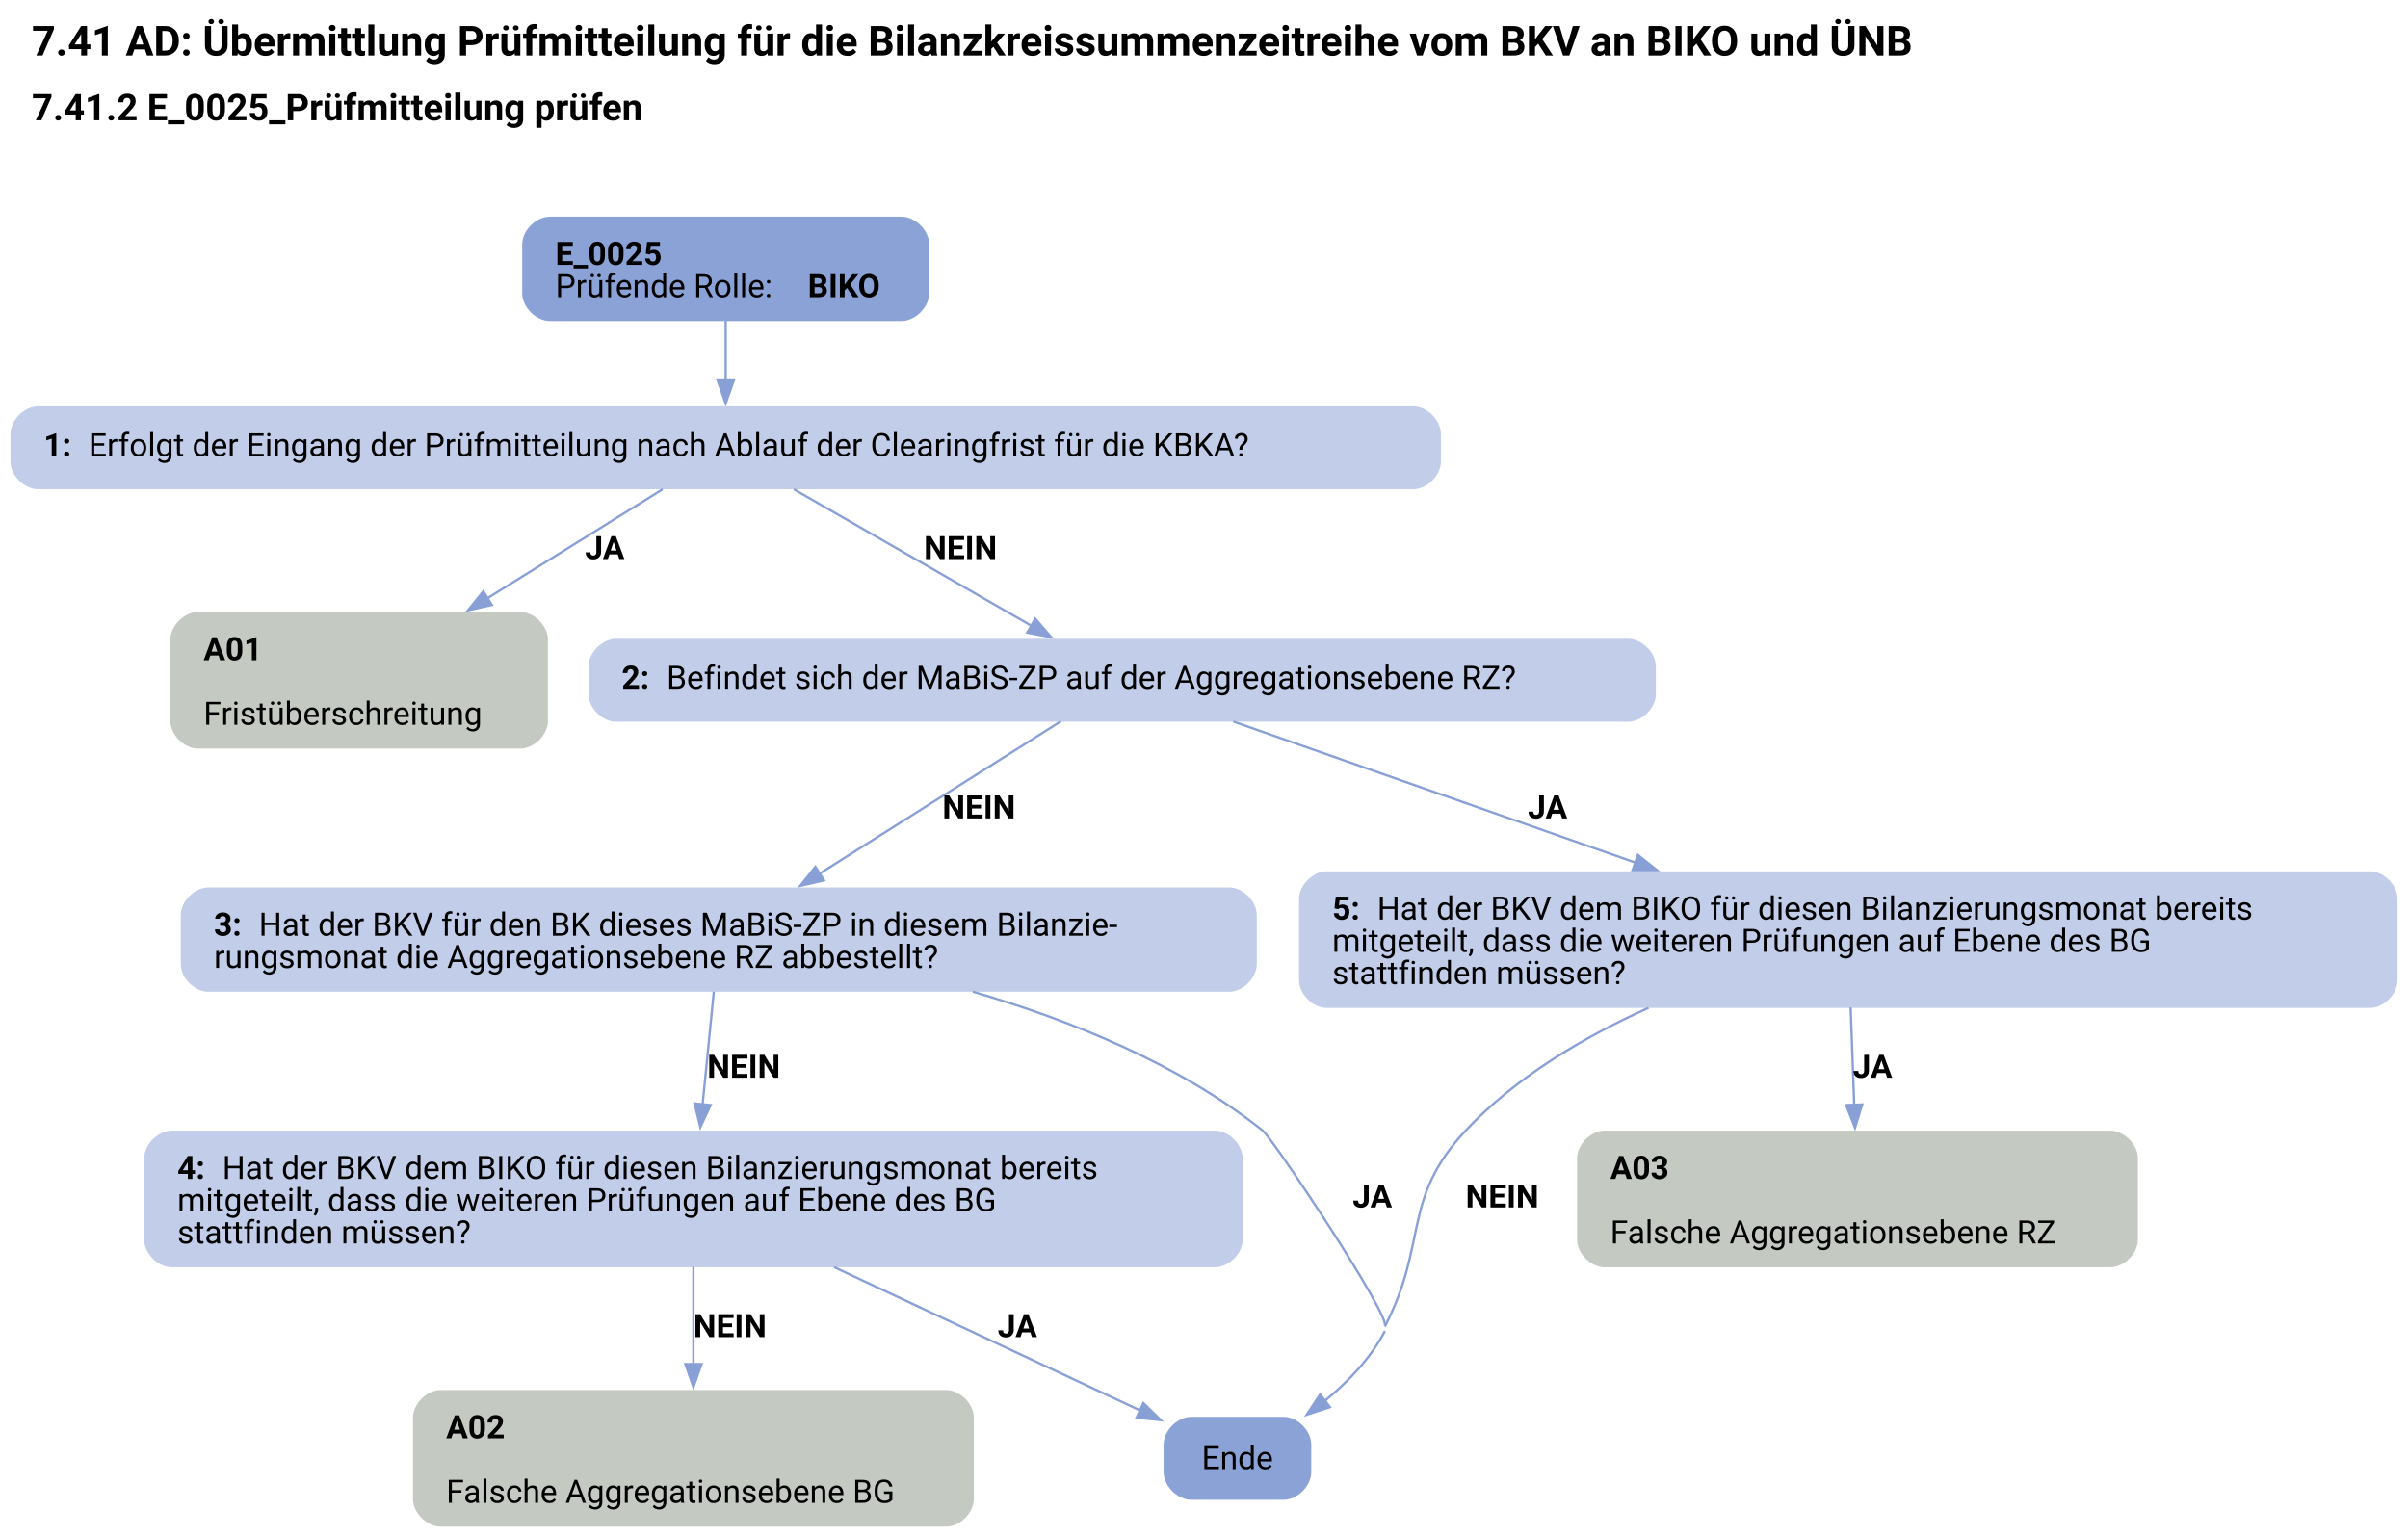
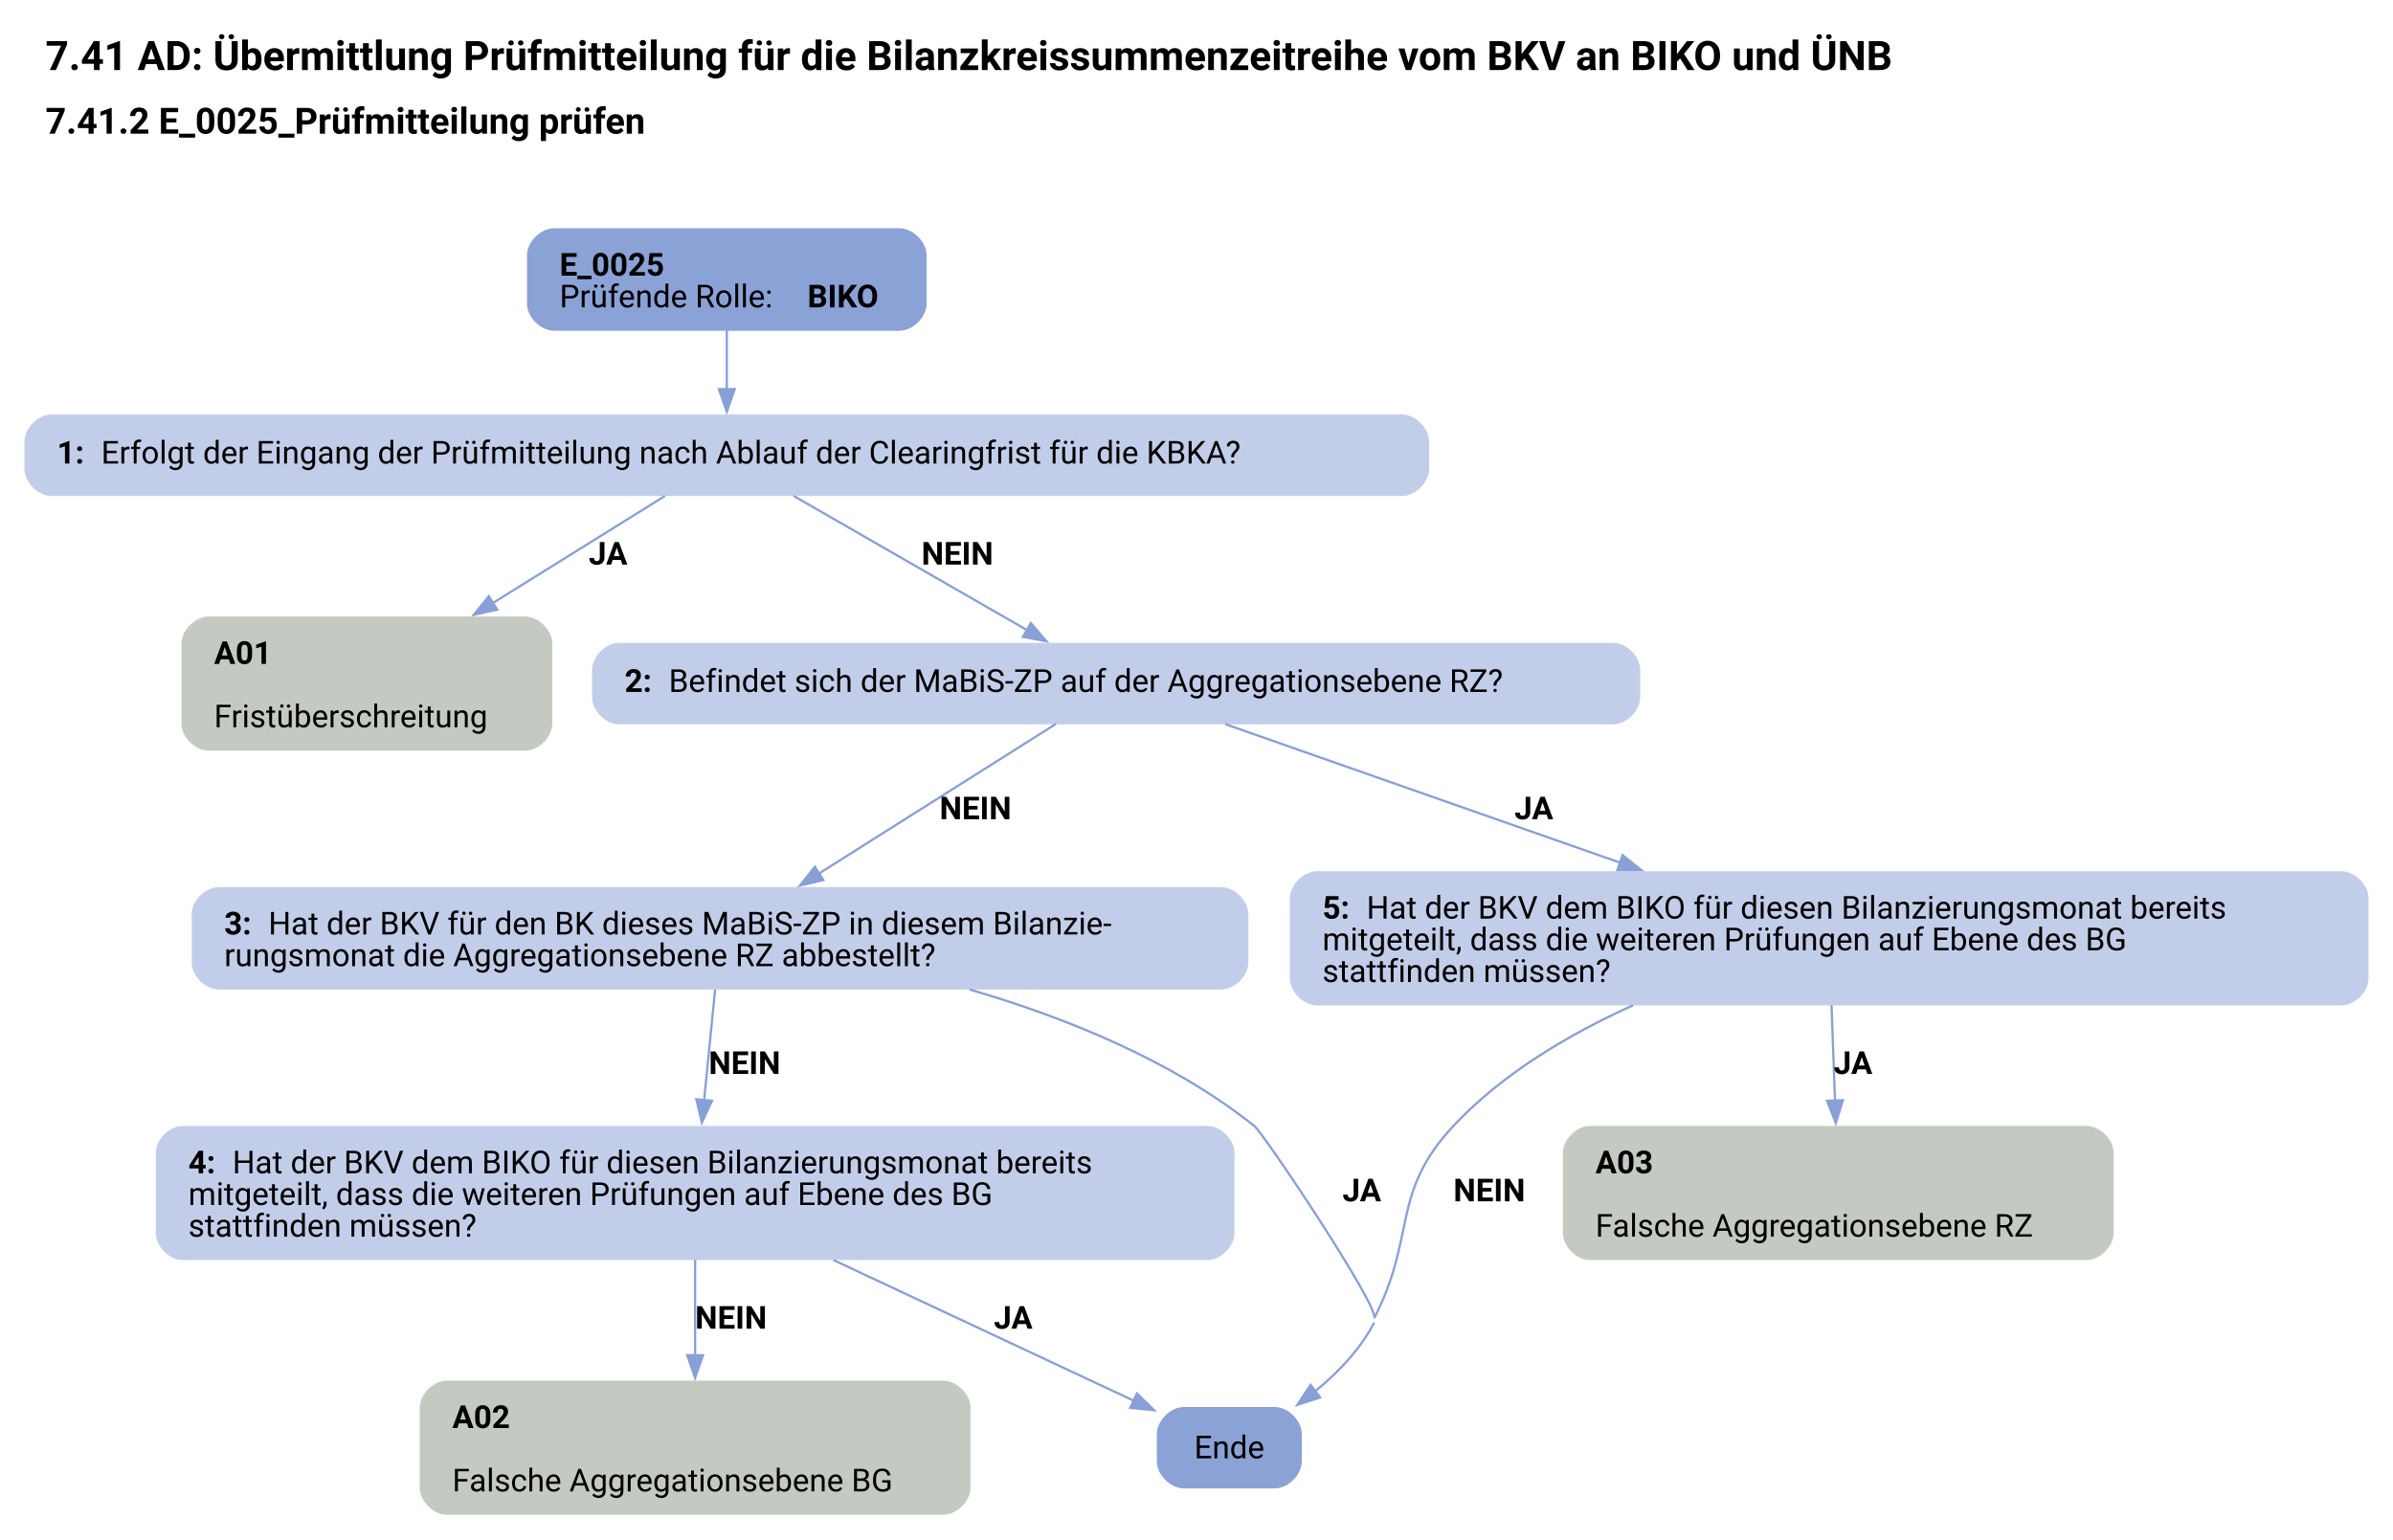
- <svg xmlns="http://www.w3.org/2000/svg" width="1044pt" height="666pt" viewBox="0.00 0.00 1043.55 666.40">
-   <g id="graph0" class="graph" transform="scale(1 1) rotate(0) translate(4 662.4)">
+ <svg xmlns="http://www.w3.org/2000/svg" width="1057pt" height="680pt" viewBox="0.00 0.00 1057.15 680.00">
+   <g id="graph0" class="graph" transform="scale(1 1) rotate(0) translate(10.8 669.2)">
    <text text-anchor="start" x="9.27" y="-638.3" font-family="Roboto, sans-serif" font-weight="bold" font-size="18.00">7.41 AD: Übermittlung Prüfmitteilung für die Bilanzkreissummenzeitreihe vom BKV an BIKO und ÜNB</text>
    <text text-anchor="start" x="9.27" y="-610.2" font-family="Roboto, sans-serif" font-weight="bold" font-size="16.00">7.41.2 E_0025_Prüfmitteilung prüfen</text>
    <g id="node1" class="node">
      <path fill="#8ba2d7" stroke="black" stroke-width="0" d="M386.55,-568.4C386.55,-568.4 234,-568.4 234,-568.4 228,-568.4 222,-562.4 222,-556.4 222,-556.4 222,-535.12 222,-535.12 222,-529.12 228,-523.12 234,-523.12 234,-523.12 386.55,-523.12 386.55,-523.12 392.55,-523.12 398.55,-529.12 398.55,-535.12 398.55,-535.12 398.55,-556.4 398.55,-556.4 398.55,-562.4 392.55,-568.4 386.55,-568.4" />
      <text text-anchor="start" x="236.4" y="-547.46" font-family="Roboto, sans-serif" font-weight="bold" font-size="14.00">E_0025</text>
      <text text-anchor="start" x="236.4" y="-533.46" font-family="Roboto, sans-serif" font-size="14.00">Prüfende Rolle: </text>
      <text text-anchor="start" x="345.9" y="-533.46" font-family="Roboto, sans-serif" font-weight="bold" font-size="14.00">BIKO</text>
    </g>
    <g id="node2" class="node">
      <path fill="#c2cee9" stroke="black" stroke-width="0" d="M608.55,-486.12C608.55,-486.12 12,-486.12 12,-486.12 6,-486.12 0,-480.12 0,-474.12 0,-474.12 0,-462.12 0,-462.12 0,-456.12 6,-450.12 12,-450.12 12,-450.12 608.55,-450.12 608.55,-450.12 614.55,-450.12 620.55,-456.12 620.55,-462.12 620.55,-462.12 620.55,-474.12 620.55,-474.12 620.55,-480.12 614.55,-486.12 608.55,-486.12" />
      <text text-anchor="start" x="14.4" y="-464.44" font-family="Roboto, sans-serif" font-weight="bold" font-size="14.00">1: </text>
      <text text-anchor="start" x="33.9" y="-464.44" font-family="Roboto, sans-serif" font-size="14.00">Erfolgt der Eingang der Prüfmitteilung nach Ablauf der Clearingfrist für die KBKA?</text>
    </g>
    <g id="edge1" class="edge">
      <path fill="none" stroke="#88a0d6" d="M310.27,-523.29C310.27,-515.21 310.27,-505.91 310.27,-497.31" />
      <polygon fill="#88a0d6" stroke="#88a0d6" points="313.78,-497.35 310.28,-487.35 306.78,-497.35 313.78,-497.35" />
    </g>
    <g id="node3" class="node">
      <path fill="#c4cac1" stroke="black" stroke-width="0" d="M221.17,-396.87C221.17,-396.87 81.37,-396.87 81.37,-396.87 75.37,-396.87 69.37,-390.87 69.37,-384.87 69.37,-384.87 69.37,-349.59 69.37,-349.59 69.37,-343.59 75.37,-337.59 81.37,-337.59 81.37,-337.59 221.17,-337.59 221.17,-337.59 227.17,-337.59 233.17,-343.59 233.17,-349.59 233.17,-349.59 233.17,-384.87 233.17,-384.87 233.17,-390.87 227.17,-396.87 221.17,-396.87" />
      <text text-anchor="start" x="83.77" y="-375.93" font-family="Roboto, sans-serif" font-weight="bold" font-size="14.00">A01</text>
      <text text-anchor="start" x="83.77" y="-347.93" font-family="Roboto, sans-serif" font-size="14.00">Fristüberschreitung</text>
    </g>
    <g id="edge2" class="edge">
      <path fill="none" stroke="#88a0d6" d="M282.94,-450.12C262.08,-437.14 232.63,-418.83 206.88,-402.81" />
      <polygon fill="#88a0d6" stroke="#88a0d6" points="208.84,-399.91 198.5,-397.6 205.14,-405.85 208.84,-399.91" />
      <text text-anchor="start" x="249.27" y="-419.82" font-family="Roboto, sans-serif" font-weight="bold" font-size="14.00">JA</text>
    </g>
    <g id="node4" class="node">
      <path fill="#c2cee9" stroke="black" stroke-width="0" d="M701.8,-385.23C701.8,-385.23 262.75,-385.23 262.75,-385.23 256.75,-385.23 250.75,-379.23 250.75,-373.23 250.75,-373.23 250.75,-361.23 250.75,-361.23 250.75,-355.23 256.75,-349.23 262.75,-349.23 262.75,-349.23 701.8,-349.23 701.8,-349.23 707.8,-349.23 713.8,-355.23 713.8,-361.23 713.8,-361.23 713.8,-373.23 713.8,-373.23 713.8,-379.23 707.8,-385.23 701.8,-385.23" />
      <text text-anchor="start" x="265.15" y="-363.55" font-family="Roboto, sans-serif" font-weight="bold" font-size="14.00">2: </text>
      <text text-anchor="start" x="284.65" y="-363.55" font-family="Roboto, sans-serif" font-size="14.00">Befindet sich der MaBiS-ZP auf der Aggregationsebene RZ?</text>
    </g>
    <g id="edge3" class="edge">
      <path fill="none" stroke="#88a0d6" d="M339.84,-450.12C368.36,-433.73 411.69,-408.81 443.07,-390.77" />
      <polygon fill="#88a0d6" stroke="#88a0d6" points="444.57,-393.95 451.49,-385.93 441.08,-387.88 444.57,-393.95" />
      <text text-anchor="start" x="396.27" y="-419.82" font-family="Roboto, sans-serif" font-weight="bold" font-size="14.00">NEIN</text>
    </g>
    <g id="node5" class="node">
      <path fill="#c2cee9" stroke="black" stroke-width="0" d="M528.67,-277.34C528.67,-277.34 85.88,-277.34 85.88,-277.34 79.88,-277.34 73.88,-271.34 73.88,-265.34 73.88,-265.34 73.88,-244.06 73.88,-244.06 73.88,-238.06 79.88,-232.06 85.88,-232.06 85.88,-232.06 528.67,-232.06 528.67,-232.06 534.67,-232.06 540.67,-238.06 540.67,-244.06 540.67,-244.06 540.67,-265.34 540.67,-265.34 540.67,-271.34 534.67,-277.34 528.67,-277.34" />
      <text text-anchor="start" x="88.27" y="-256.4" font-family="Roboto, sans-serif" font-weight="bold" font-size="14.00">3: </text>
      <text text-anchor="start" x="107.77" y="-256.4" font-family="Roboto, sans-serif" font-size="14.00">Hat der BKV für den BK dieses MaBiS-ZP in diesem Bilanzie-</text>
      <text text-anchor="start" x="88.27" y="-242.4" font-family="Roboto, sans-serif" font-size="14.00">rungsmonat die Aggregationsebene RZ abbestellt?</text>
    </g>
    <g id="edge4" class="edge">
      <path fill="none" stroke="#88a0d6" d="M455.7,-349.44C427.85,-331.85 383.66,-303.94 350.72,-283.14" />
      <polygon fill="#88a0d6" stroke="#88a0d6" points="352.93,-280.4 342.61,-278.02 349.19,-286.32 352.93,-280.4" />
      <text text-anchor="start" x="404.27" y="-307.29" font-family="Roboto, sans-serif" font-weight="bold" font-size="14.00">NEIN</text>
    </g>
    <g id="node9" class="node">
      <path fill="#c2cee9" stroke="black" stroke-width="0" d="M1023.55,-284.34C1023.55,-284.34 571,-284.34 571,-284.34 565,-284.34 559,-278.34 559,-272.34 559,-272.34 559,-237.06 559,-237.06 559,-231.06 565,-225.06 571,-225.06 571,-225.06 1023.55,-225.06 1023.55,-225.06 1029.55,-225.06 1035.55,-231.06 1035.55,-237.06 1035.55,-237.06 1035.55,-272.34 1035.55,-272.34 1035.55,-278.34 1029.55,-284.34 1023.55,-284.34" />
      <text text-anchor="start" x="573.4" y="-263.4" font-family="Roboto, sans-serif" font-weight="bold" font-size="14.00">5: </text>
      <text text-anchor="start" x="592.9" y="-263.4" font-family="Roboto, sans-serif" font-size="14.00">Hat der BKV dem BIKO für diesen Bilanzierungsmonat bereits</text>
      <text text-anchor="start" x="573.4" y="-249.4" font-family="Roboto, sans-serif" font-size="14.00">mitgeteilt, dass die weiteren Prüfungen auf Ebene des BG</text>
      <text text-anchor="start" x="573.4" y="-235.4" font-family="Roboto, sans-serif" font-size="14.00">stattfinden müssen?</text>
    </g>
    <g id="edge5" class="edge">
      <path fill="none" stroke="#88a0d6" d="M530.46,-349.32C576.78,-333.07 648,-308.08 705.2,-288.01" />
      <polygon fill="#88a0d6" stroke="#88a0d6" points="706.01,-291.43 714.29,-284.82 703.69,-284.83 706.01,-291.43" />
      <text text-anchor="start" x="658.27" y="-307.29" font-family="Roboto, sans-serif" font-weight="bold" font-size="14.00">JA</text>
    </g>
    <g id="node6" class="node">
      <path fill="#8ba2d7" stroke="black" stroke-width="0" d="M552.3,-47.64C552.3,-47.64 512.25,-47.64 512.25,-47.64 506.25,-47.64 500.25,-41.64 500.25,-35.64 500.25,-35.64 500.25,-23.64 500.25,-23.64 500.25,-17.64 506.25,-11.64 512.25,-11.64 512.25,-11.64 552.3,-11.64 552.3,-11.64 558.3,-11.64 564.3,-17.64 564.3,-23.64 564.3,-23.64 564.3,-35.64 564.3,-35.64 564.3,-41.64 558.3,-47.64 552.3,-47.64" />
      <text text-anchor="middle" x="532.27" y="-24.96" font-family="Roboto, sans-serif" font-size="14.00">Ende</text>
    </g>
    <g id="edge7" class="edge">
      <path fill="none" stroke="#88a0d6" d="M417.49,-232.09C460.04,-219.71 507.08,-200.68 543.27,-171.81 547.62,-168.34 598.57,-91.97 596.27,-86.91" />
      <path fill="none" stroke="#88a0d6" d="M596.27,-84.91C590.16,-73.1 580.27,-62.81 570.08,-54.47" />
      <polygon fill="#88a0d6" stroke="#88a0d6" points="572.4,-51.84 562.33,-48.56 568.16,-57.4 572.4,-51.84" />
      <text text-anchor="start" x="582.27" y="-138.5" font-family="Roboto, sans-serif" font-weight="bold" font-size="14.00">JA</text>
    </g>
    <g id="node7" class="node">
      <path fill="#c2cee9" stroke="black" stroke-width="0" d="M522.55,-171.81C522.55,-171.81 70,-171.81 70,-171.81 64,-171.81 58,-165.81 58,-159.81 58,-159.81 58,-124.53 58,-124.53 58,-118.53 64,-112.53 70,-112.53 70,-112.53 522.55,-112.53 522.55,-112.53 528.55,-112.53 534.55,-118.53 534.55,-124.53 534.55,-124.53 534.55,-159.81 534.55,-159.81 534.55,-165.81 528.55,-171.81 522.55,-171.81" />
      <text text-anchor="start" x="72.4" y="-150.87" font-family="Roboto, sans-serif" font-weight="bold" font-size="14.00">4: </text>
      <text text-anchor="start" x="91.9" y="-150.87" font-family="Roboto, sans-serif" font-size="14.00">Hat der BKV dem BIKO für diesen Bilanzierungsmonat bereits</text>
      <text text-anchor="start" x="72.4" y="-136.87" font-family="Roboto, sans-serif" font-size="14.00">mitgeteilt, dass die weiteren Prüfungen auf Ebene des BG</text>
      <text text-anchor="start" x="72.4" y="-122.87" font-family="Roboto, sans-serif" font-size="14.00">stattfinden müssen?</text>
    </g>
    <g id="edge6" class="edge">
      <path fill="none" stroke="#88a0d6" d="M305.13,-232.13C303.74,-218.14 301.88,-199.5 300.23,-182.89" />
      <polygon fill="#88a0d6" stroke="#88a0d6" points="303.75,-182.92 299.27,-173.31 296.78,-183.61 303.75,-182.92" />
      <text text-anchor="start" x="302.27" y="-194.76" font-family="Roboto, sans-serif" font-weight="bold" font-size="14.00">NEIN</text>
    </g>
    <g id="edge9" class="edge">
      <path fill="none" stroke="#88a0d6" d="M357.36,-112.56C399,-93.06 453.08,-67.73 490.01,-50.43" />
      <polygon fill="#88a0d6" stroke="#88a0d6" points="491.48,-53.61 499.05,-46.2 488.51,-47.27 491.48,-53.61" />
      <text text-anchor="start" x="428.27" y="-82.23" font-family="Roboto, sans-serif" font-weight="bold" font-size="14.00">JA</text>
    </g>
    <g id="node8" class="node">
      <path fill="#c4cac1" stroke="black" stroke-width="0" d="M405.92,-59.28C405.92,-59.28 186.62,-59.28 186.62,-59.28 180.62,-59.28 174.62,-53.28 174.62,-47.28 174.62,-47.28 174.62,-12 174.62,-12 174.62,-6 180.62,0 186.62,0 186.62,0 405.92,0 405.92,0 411.92,0 417.92,-6 417.92,-12 417.92,-12 417.92,-47.28 417.92,-47.28 417.92,-53.28 411.92,-59.28 405.92,-59.28" />
      <text text-anchor="start" x="189.02" y="-38.34" font-family="Roboto, sans-serif" font-weight="bold" font-size="14.00">A02</text>
      <text text-anchor="start" x="189.02" y="-10.34" font-family="Roboto, sans-serif" font-size="14.00">Falsche Aggregationsebene BG</text>
    </g>
    <g id="edge8" class="edge">
      <path fill="none" stroke="#88a0d6" d="M296.27,-112.71C296.27,-99.81 296.27,-84.35 296.27,-70.34" />
      <polygon fill="#88a0d6" stroke="#88a0d6" points="299.78,-70.52 296.28,-60.52 292.78,-70.52 299.78,-70.52" />
      <text text-anchor="start" x="296.27" y="-82.23" font-family="Roboto, sans-serif" font-weight="bold" font-size="14.00">NEIN</text>
    </g>
    <g id="edge11" class="edge">
      <path fill="none" stroke="#88a0d6" d="M710.64,-225.11C682.45,-212.38 652.89,-194.93 631.27,-171.81 603.4,-141.99 615.05,-123.15 596.27,-86.91" />
      <text text-anchor="start" x="631.27" y="-138.5" font-family="Roboto, sans-serif" font-weight="bold" font-size="14.00">NEIN</text>
    </g>
    <g id="node10" class="node">
      <path fill="#c4cac1" stroke="black" stroke-width="0" d="M910.92,-171.81C910.92,-171.81 691.62,-171.81 691.62,-171.81 685.62,-171.81 679.62,-165.81 679.62,-159.81 679.62,-159.81 679.62,-124.53 679.62,-124.53 679.62,-118.53 685.62,-112.53 691.62,-112.53 691.62,-112.53 910.92,-112.53 910.92,-112.53 916.92,-112.53 922.92,-118.53 922.92,-124.53 922.92,-124.53 922.92,-159.81 922.92,-159.81 922.92,-165.81 916.92,-171.81 910.92,-171.81" />
      <text text-anchor="start" x="694.02" y="-150.87" font-family="Roboto, sans-serif" font-weight="bold" font-size="14.00">A03</text>
      <text text-anchor="start" x="694.02" y="-122.87" font-family="Roboto, sans-serif" font-size="14.00">Falsche Aggregationsebene RZ</text>
    </g>
    <g id="edge10" class="edge">
      <path fill="none" stroke="#88a0d6" d="M798.31,-225.24C798.77,-212.34 799.33,-196.88 799.84,-182.87" />
      <polygon fill="#88a0d6" stroke="#88a0d6" points="803.33,-183.17 800.19,-173.05 796.33,-182.92 803.33,-183.17" />
      <text text-anchor="start" x="799.27" y="-194.76" font-family="Roboto, sans-serif" font-weight="bold" font-size="14.00">JA</text>
    </g>
  </g>
</svg>
